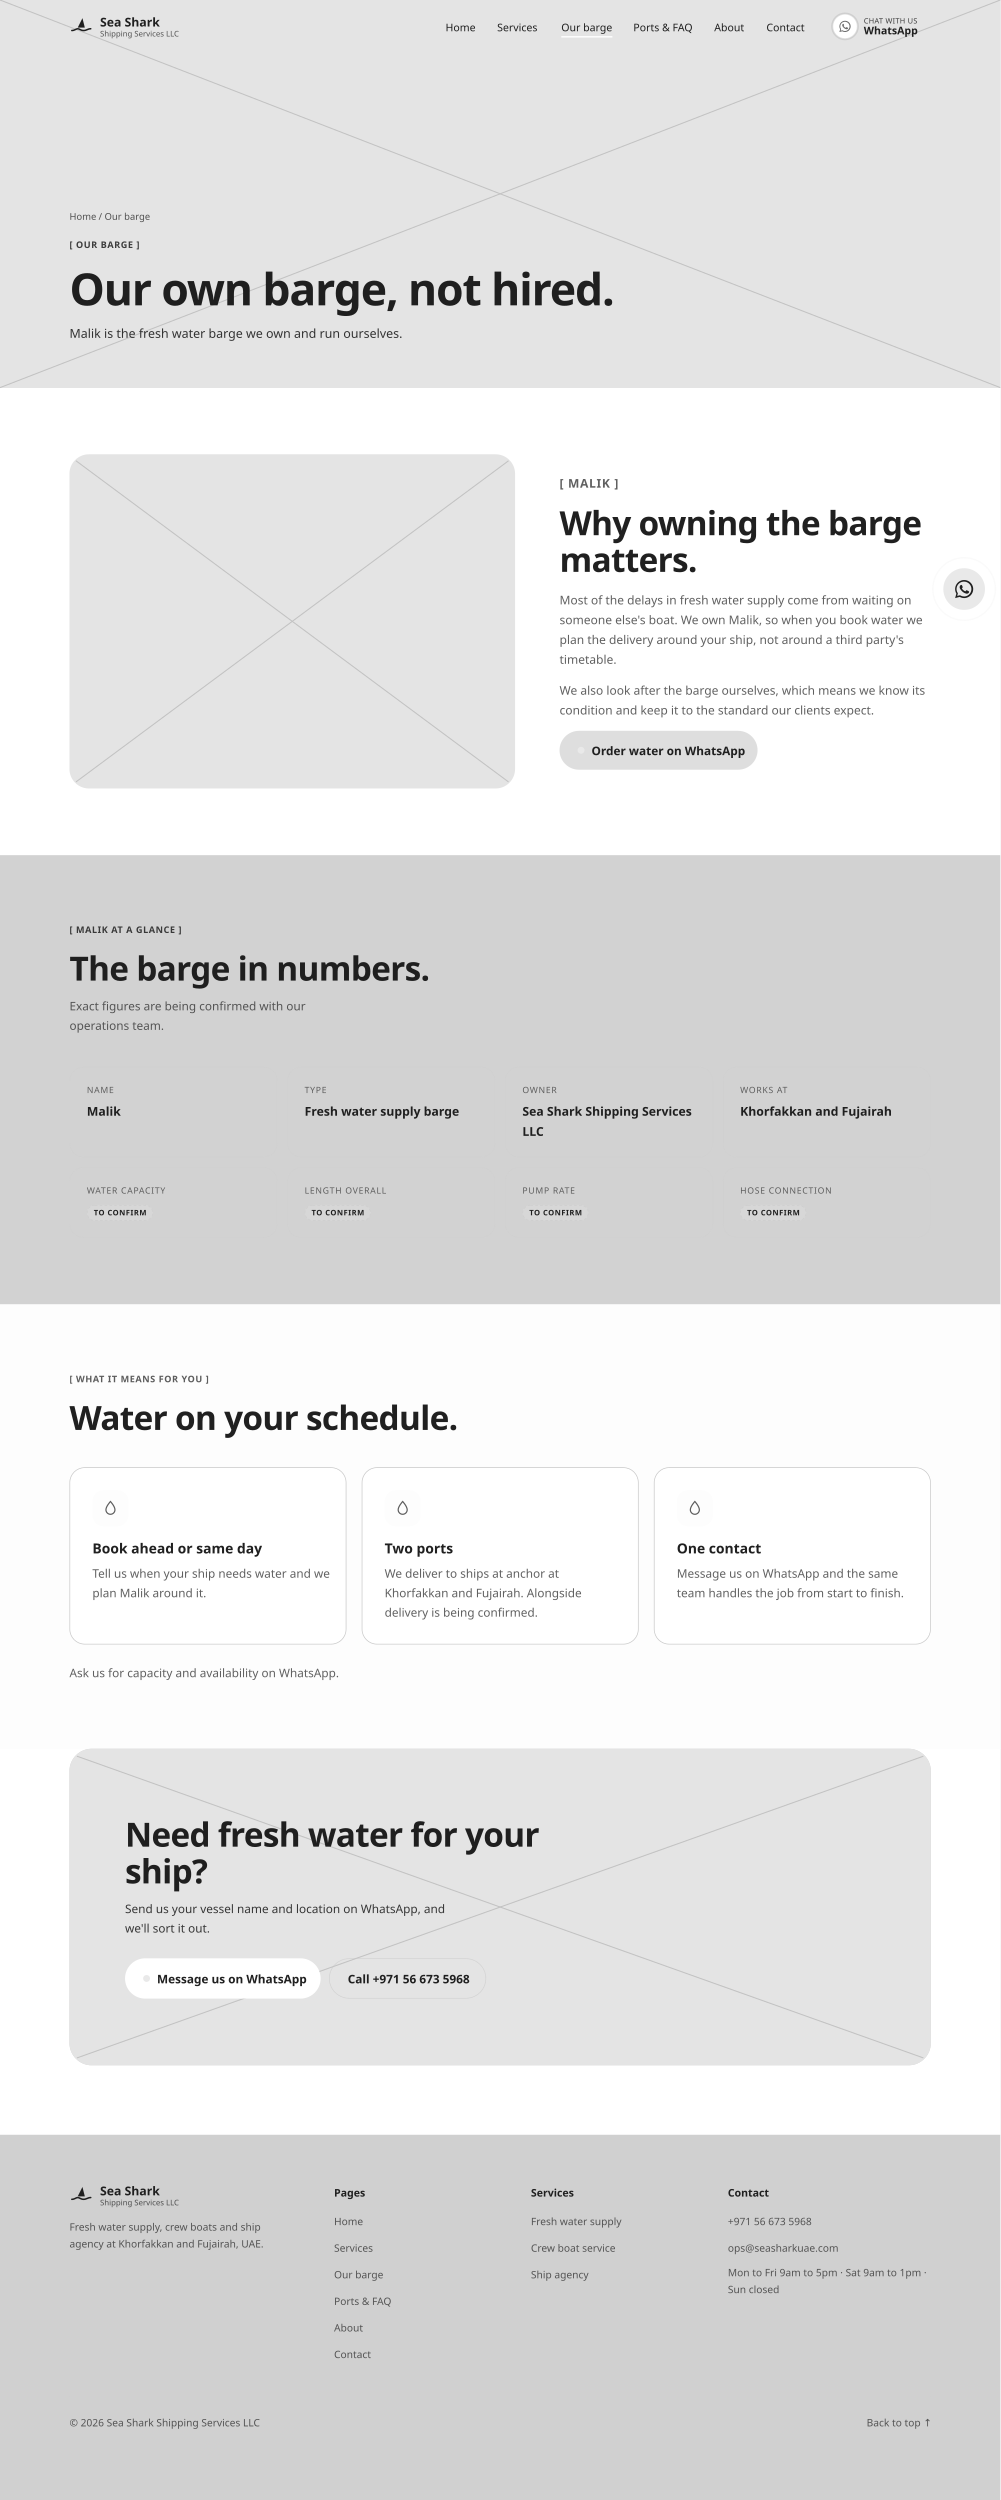
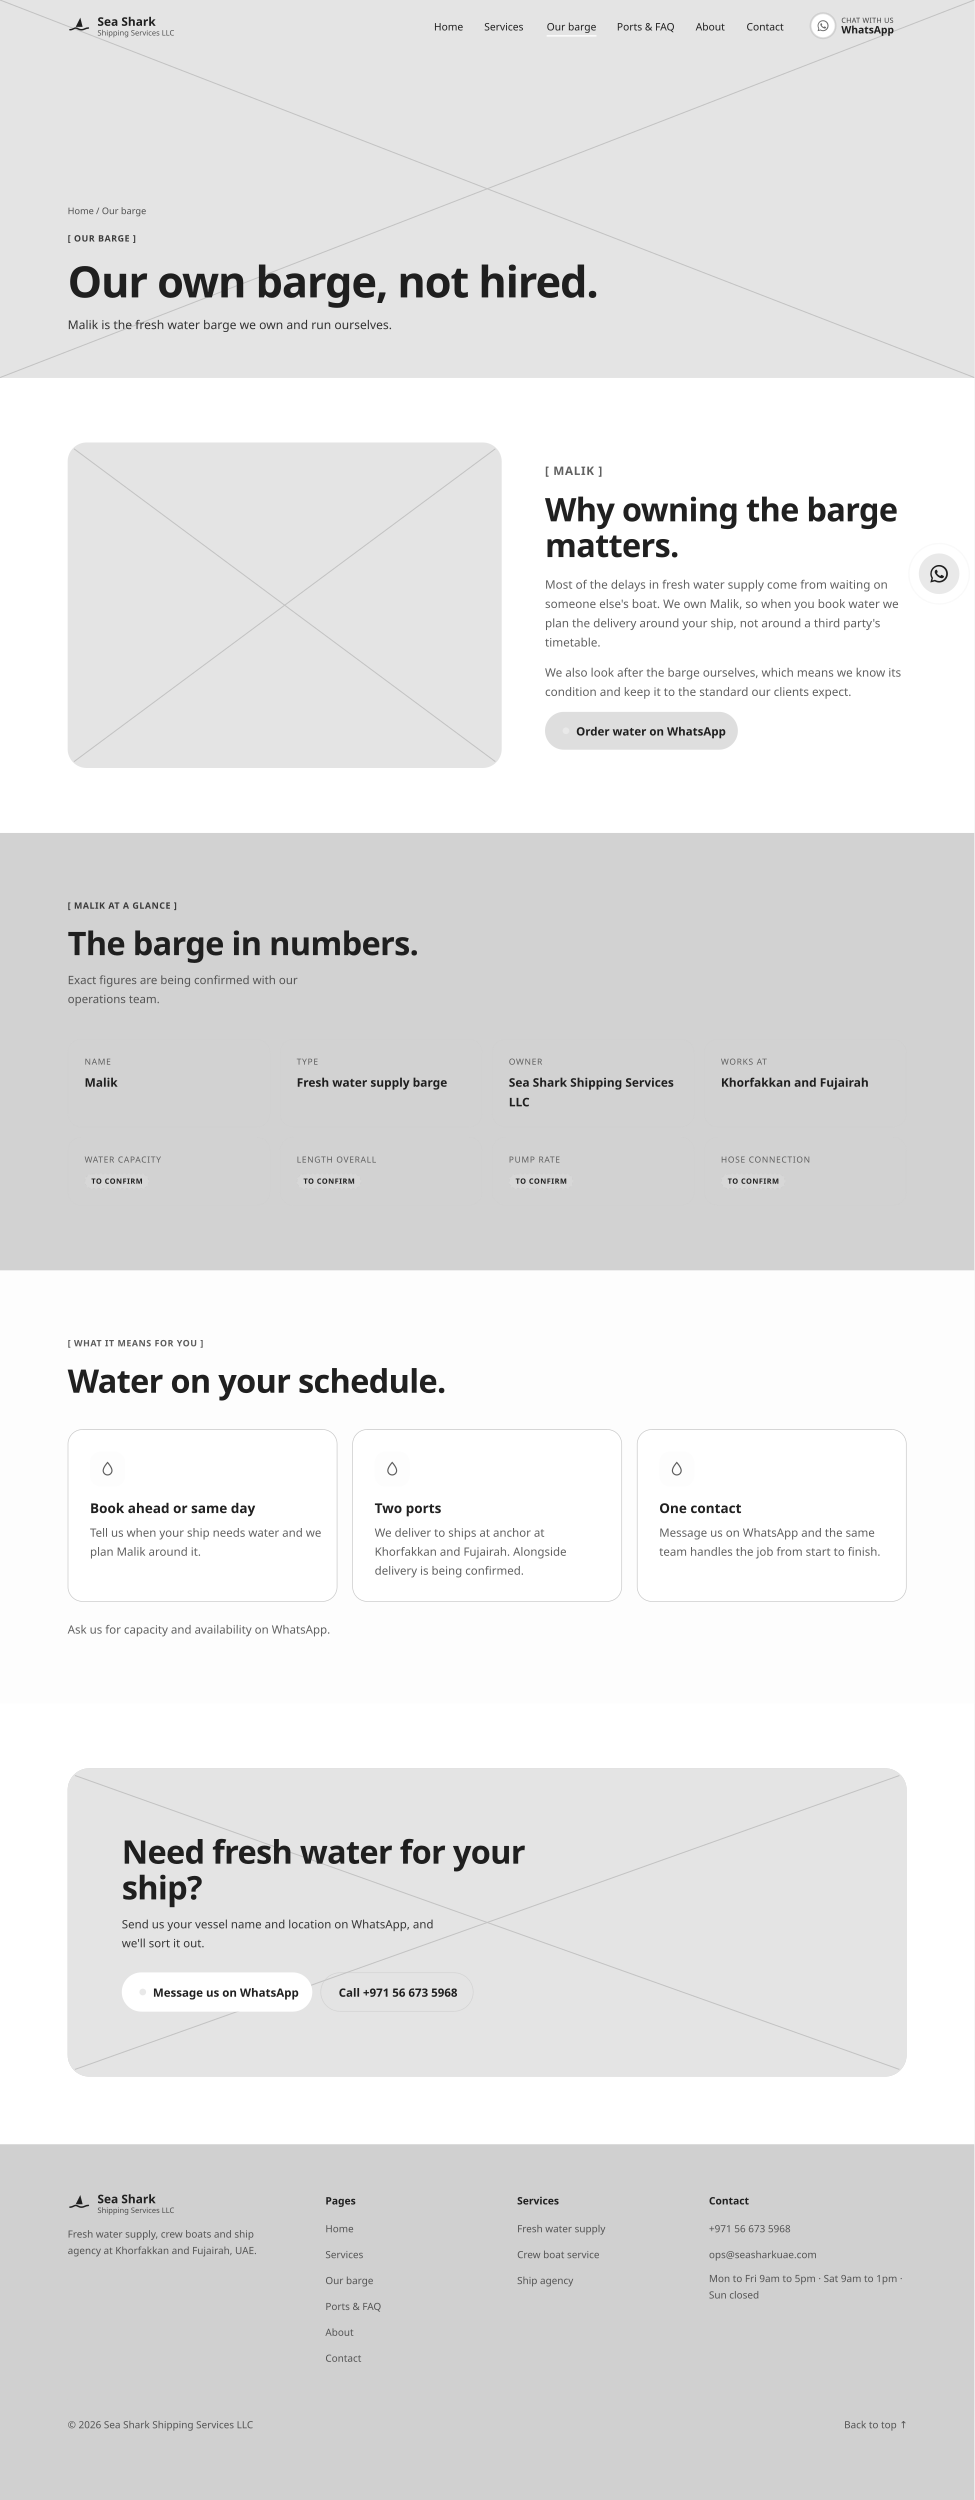
- <svg xmlns="http://www.w3.org/2000/svg" width="1440" height="3599" viewBox="0 0 1440 3599">
+ <svg xmlns="http://www.w3.org/2000/svg" width="1440" height="3695" viewBox="0 0 1440 3695">
  <defs />
-   <rect x="0" y="0" width="1440" height="3599" fill="#ffffff" />
-   <rect x="0" y="0" width="1440" height="3599.3" fill="#ffffff" />
+   <rect x="0" y="0" width="1440" height="3695" fill="#ffffff" />
+   <rect x="0" y="0" width="1440" height="3695.3" fill="#ffffff" />
  <rect x="0" y="0" width="1440" height="558" fill="#d4d4d4" />
  <rect x="0" y="0" width="1440" height="558" fill="#e4e4e4" />
  <line x1="0" y1="0" x2="1440" y2="558" stroke="#c2c2c2" stroke-width="1.5" />
  <line x1="1440" y1="0" x2="0" y2="558" stroke="#c2c2c2" stroke-width="1.5" />
  <text x="100" y="316.5" font-family="Plus Jakarta Sans" font-size="13.6" font-weight="400" fill="#1f1f1f" fill-opacity="0.75">Home</text>
  <text x="141.9" y="316.5" font-family="Plus Jakarta Sans" font-size="13.6" font-weight="400" fill="#1f1f1f" fill-opacity="0.75">/ Our barge</text>
  <text x="100" y="357" font-family="Plus Jakarta Sans" font-size="13.1" font-weight="600" letter-spacing="0.8" fill="#1f1f1f" fill-opacity="0.85">[ OUR BARGE ]</text>
  <text x="100" y="439.6" font-family="Plus Jakarta Sans" font-size="64" font-weight="600" letter-spacing="-1.6" fill="#1f1f1f">Our own barge, not hired.</text>
  <text x="100" y="486.4" font-family="Plus Jakarta Sans" font-size="17.9" font-weight="400" fill="#1f1f1f" fill-opacity="0.9">Malik is the fresh water barge we own and run ourselves.</text>
  <rect x="100" y="654" width="641.5" height="481.1" rx="28" fill="#e4e4e4" />
  <line x1="109.3" y1="663.3" x2="732.1" y2="1125.7" stroke="#c2c2c2" stroke-width="1.5" />
  <line x1="732.1" y1="663.3" x2="109.3" y2="1125.7" stroke="#c2c2c2" stroke-width="1.5" />
  <text x="805.5" y="702" font-family="Plus Jakarta Sans" font-size="17.3" font-weight="600" letter-spacing="1" fill="#606060">[ MALIK ]</text>
  <text x="805.5" y="770.5" font-family="Plus Jakarta Sans" font-size="48" font-weight="600" letter-spacing="-1" fill="#202020">Why owning the barge</text>
  <text x="805.5" y="823.3" font-family="Plus Jakarta Sans" font-size="48" font-weight="600" letter-spacing="-1" fill="#202020">matters.</text>
  <text x="805.5" y="870.1" font-family="Plus Jakarta Sans" font-size="17.3" font-weight="400" fill="#606060">Most of the delays in fresh water supply come from waiting on</text>
  <text x="805.5" y="898.6" font-family="Plus Jakarta Sans" font-size="17.3" font-weight="400" fill="#606060">someone else's boat. We own Malik, so when you book water we</text>
  <text x="805.5" y="927.1" font-family="Plus Jakarta Sans" font-size="17.3" font-weight="400" fill="#606060">plan the delivery around your ship, not around a third party's</text>
  <text x="805.5" y="955.6" font-family="Plus Jakarta Sans" font-size="17.3" font-weight="400" fill="#606060">timetable.</text>
  <text x="805.5" y="1000.1" font-family="Plus Jakarta Sans" font-size="17.3" font-weight="400" fill="#606060">We also look after the barge ourselves, which means we know its</text>
  <text x="805.5" y="1028.6" font-family="Plus Jakarta Sans" font-size="17.3" font-weight="400" fill="#606060">condition and keep it to the standard our clients expect.</text>
  <rect x="805.5" y="1052.1" width="285.1" height="56" rx="28" fill="#dedede" />
  <rect x="831.5" y="1075.1" width="10" height="10" rx="5" fill="#e9e9e9" />
  <text x="851.5" y="1087.1" font-family="Plus Jakarta Sans" font-size="17" font-weight="600" fill="#1f1f1f">Order water on WhatsApp</text>
  <rect x="0" y="1231.1" width="1440" height="646.8" fill="#d2d2d2" />
  <text x="100" y="1343.1" font-family="Plus Jakarta Sans" font-size="13.1" font-weight="600" letter-spacing="0.8" fill="#1f1f1f" fill-opacity="0.85">[ MALIK AT A GLANCE ]</text>
  <text x="100" y="1411.7" font-family="Plus Jakarta Sans" font-size="48" font-weight="600" letter-spacing="-1" fill="#1f1f1f">The barge in numbers.</text>
  <text x="100" y="1454.5" font-family="Plus Jakarta Sans" font-size="17" font-weight="400" fill="#1f1f1f" fill-opacity="0.7">Exact figures are being confirmed with our</text>
  <text x="100" y="1482.6" font-family="Plus Jakarta Sans" font-size="17" font-weight="400" fill="#1f1f1f" fill-opacity="0.7">operations team.</text>
  <rect x="100.5" y="1536.1" width="298.5" height="129.6" rx="19.5" fill="none" stroke="#c7c7c7" stroke-width="1" stroke-opacity="0.16" />
  <text x="125" y="1573.6" font-family="Plus Jakarta Sans" font-size="12.5" font-weight="400" letter-spacing="1" fill="#1f1f1f" fill-opacity="0.65">NAME</text>
  <text x="125" y="1606.2" font-family="Plus Jakarta Sans" font-size="17.6" font-weight="600" fill="#1f1f1f">Malik</text>
  <rect x="414" y="1536.1" width="298.5" height="129.6" rx="19.5" fill="none" stroke="#c7c7c7" stroke-width="1" stroke-opacity="0.16" />
  <text x="438.5" y="1573.6" font-family="Plus Jakarta Sans" font-size="12.5" font-weight="400" letter-spacing="1" fill="#1f1f1f" fill-opacity="0.65">TYPE</text>
  <text x="438.5" y="1606.2" font-family="Plus Jakarta Sans" font-size="17.6" font-weight="600" fill="#1f1f1f">Fresh water supply barge</text>
  <rect x="727.5" y="1536.1" width="298.5" height="129.6" rx="19.5" fill="none" stroke="#c7c7c7" stroke-width="1" stroke-opacity="0.16" />
  <text x="752" y="1573.6" font-family="Plus Jakarta Sans" font-size="12.5" font-weight="400" letter-spacing="1" fill="#1f1f1f" fill-opacity="0.65">OWNER</text>
  <text x="752" y="1606.2" font-family="Plus Jakarta Sans" font-size="17.6" font-weight="600" fill="#1f1f1f">Sea Shark Shipping Services</text>
  <text x="752" y="1635.2" font-family="Plus Jakarta Sans" font-size="17.6" font-weight="600" fill="#1f1f1f">LLC</text>
  <rect x="1041" y="1536.1" width="298.5" height="129.6" rx="19.5" fill="none" stroke="#c7c7c7" stroke-width="1" stroke-opacity="0.16" />
  <text x="1065.5" y="1573.6" font-family="Plus Jakarta Sans" font-size="12.5" font-weight="400" letter-spacing="1" fill="#1f1f1f" fill-opacity="0.65">WORKS AT</text>
  <text x="1065.5" y="1606.2" font-family="Plus Jakarta Sans" font-size="17.6" font-weight="600" fill="#1f1f1f">Khorfakkan and Fujairah</text>
  <rect x="100.5" y="1680.8" width="298.5" height="100.6" rx="19.5" fill="none" stroke="#c7c7c7" stroke-width="1" stroke-opacity="0.16" />
  <text x="125" y="1718.3" font-family="Plus Jakarta Sans" font-size="12.5" font-weight="400" letter-spacing="1" fill="#1f1f1f" fill-opacity="0.65">WATER CAPACITY</text>
  <rect x="125" y="1734.6" width="95.4" height="22.9" rx="11.4" fill="#f2f2f2" fill-opacity="0.16" />
  <rect x="125.5" y="1735.1" width="94.4" height="21.9" rx="10.9" fill="none" stroke="#c7c7c7" stroke-width="1" stroke-opacity="0.6" stroke-dasharray="4 3" />
  <text x="135" y="1749.6" font-family="Plus Jakarta Sans" font-size="10.9" font-weight="600" letter-spacing="0.7" fill="#1f1f1f">TO CONFIRM</text>
  <rect x="414" y="1680.8" width="298.5" height="100.6" rx="19.5" fill="none" stroke="#c7c7c7" stroke-width="1" stroke-opacity="0.16" />
  <text x="438.5" y="1718.3" font-family="Plus Jakarta Sans" font-size="12.5" font-weight="400" letter-spacing="1" fill="#1f1f1f" fill-opacity="0.65">LENGTH OVERALL</text>
  <rect x="438.5" y="1734.6" width="95.4" height="22.9" rx="11.4" fill="#f2f2f2" fill-opacity="0.16" />
  <rect x="439" y="1735.1" width="94.4" height="21.9" rx="10.9" fill="none" stroke="#c7c7c7" stroke-width="1" stroke-opacity="0.6" stroke-dasharray="4 3" />
  <text x="448.5" y="1749.6" font-family="Plus Jakarta Sans" font-size="10.9" font-weight="600" letter-spacing="0.7" fill="#1f1f1f">TO CONFIRM</text>
  <rect x="727.5" y="1680.8" width="298.5" height="100.6" rx="19.5" fill="none" stroke="#c7c7c7" stroke-width="1" stroke-opacity="0.16" />
  <text x="752" y="1718.3" font-family="Plus Jakarta Sans" font-size="12.5" font-weight="400" letter-spacing="1" fill="#1f1f1f" fill-opacity="0.65">PUMP RATE</text>
  <rect x="752" y="1734.6" width="95.4" height="22.9" rx="11.4" fill="#f2f2f2" fill-opacity="0.16" />
  <rect x="752.5" y="1735.1" width="94.4" height="21.9" rx="10.9" fill="none" stroke="#c7c7c7" stroke-width="1" stroke-opacity="0.6" stroke-dasharray="4 3" />
  <text x="762" y="1749.6" font-family="Plus Jakarta Sans" font-size="10.9" font-weight="600" letter-spacing="0.7" fill="#1f1f1f">TO CONFIRM</text>
  <rect x="1041" y="1680.8" width="298.5" height="100.6" rx="19.5" fill="none" stroke="#c7c7c7" stroke-width="1" stroke-opacity="0.16" />
  <text x="1065.5" y="1718.3" font-family="Plus Jakarta Sans" font-size="12.5" font-weight="400" letter-spacing="1" fill="#1f1f1f" fill-opacity="0.65">HOSE CONNECTION</text>
  <rect x="1065.5" y="1734.6" width="95.4" height="22.9" rx="11.4" fill="#f2f2f2" fill-opacity="0.16" />
  <rect x="1066" y="1735.1" width="94.4" height="21.9" rx="10.9" fill="none" stroke="#c7c7c7" stroke-width="1" stroke-opacity="0.6" stroke-dasharray="4 3" />
  <text x="1075.5" y="1749.6" font-family="Plus Jakarta Sans" font-size="10.9" font-weight="600" letter-spacing="0.7" fill="#1f1f1f">TO CONFIRM</text>
  <rect x="0" y="1877.9" width="1440" height="639.6" fill="#fdfdfd" />
  <text x="100" y="1989.9" font-family="Plus Jakarta Sans" font-size="13.1" font-weight="600" letter-spacing="0.8" fill="#5c5c5c">[ WHAT IT MEANS FOR YOU ]</text>
  <text x="100" y="2058.5" font-family="Plus Jakarta Sans" font-size="48" font-weight="600" letter-spacing="-1" fill="#202020">Water on your schedule.</text>
  <rect x="100" y="2112.3" width="398.7" height="255.1" rx="22" fill="#ffffff" />
  <rect x="100.5" y="2112.8" width="397.7" height="254.1" rx="21.5" fill="none" stroke="#c7c7c7" stroke-width="1" />
  <rect x="133" y="2145.3" width="52" height="52" rx="16" fill="#fdfdfd" />
  <svg x="146" y="2158.3" width="26" height="26" viewBox="0 0 24 24">
    <path d="M12 3s6 6.5 6 11a6 6 0 0 1-12 0c0-4.5 6-11 6-11z" fill="none" stroke="#5c5c5c" stroke-width="1.6" />
  </svg>
  <text x="133" y="2236.3" font-family="Plus Jakarta Sans" font-size="20" font-weight="600" fill="#202020">Book ahead or same day</text>
  <text x="133" y="2271.3" font-family="Plus Jakarta Sans" font-size="17" font-weight="400" fill="#606060">Tell us when your ship needs water and we</text>
  <text x="133" y="2299.4" font-family="Plus Jakarta Sans" font-size="17" font-weight="400" fill="#606060">plan Malik around it.</text>
  <rect x="520.7" y="2112.3" width="398.7" height="255.1" rx="22" fill="#ffffff" />
  <rect x="521.2" y="2112.8" width="397.7" height="254.1" rx="21.5" fill="none" stroke="#c7c7c7" stroke-width="1" />
  <rect x="553.7" y="2145.3" width="52" height="52" rx="16" fill="#fdfdfd" />
  <svg x="566.7" y="2158.3" width="26" height="26" viewBox="0 0 24 24">
    <path d="M12 3s6 6.5 6 11a6 6 0 0 1-12 0c0-4.5 6-11 6-11z" fill="none" stroke="#5c5c5c" stroke-width="1.6" />
  </svg>
  <text x="553.7" y="2236.3" font-family="Plus Jakarta Sans" font-size="20" font-weight="600" fill="#202020">Two ports</text>
  <text x="553.7" y="2271.3" font-family="Plus Jakarta Sans" font-size="17" font-weight="400" fill="#606060">We deliver to ships at anchor at</text>
  <text x="553.7" y="2299.4" font-family="Plus Jakarta Sans" font-size="17" font-weight="400" fill="#606060">Khorfakkan and Fujairah. Alongside</text>
  <text x="553.7" y="2327.4" font-family="Plus Jakarta Sans" font-size="17" font-weight="400" fill="#606060">delivery is being confirmed.</text>
  <rect x="941.3" y="2112.3" width="398.7" height="255.1" rx="22" fill="#ffffff" />
  <rect x="941.8" y="2112.8" width="397.7" height="254.1" rx="21.5" fill="none" stroke="#c7c7c7" stroke-width="1" />
  <rect x="974.3" y="2145.3" width="52" height="52" rx="16" fill="#fdfdfd" />
  <svg x="987.3" y="2158.3" width="26" height="26" viewBox="0 0 24 24">
    <path d="M12 3s6 6.5 6 11a6 6 0 0 1-12 0c0-4.5 6-11 6-11z" fill="none" stroke="#5c5c5c" stroke-width="1.6" />
  </svg>
  <text x="974.3" y="2236.3" font-family="Plus Jakarta Sans" font-size="20" font-weight="600" fill="#202020">One contact</text>
  <text x="974.3" y="2271.3" font-family="Plus Jakarta Sans" font-size="17" font-weight="400" fill="#606060">Message us on WhatsApp and the same</text>
  <text x="974.3" y="2299.4" font-family="Plus Jakarta Sans" font-size="17" font-weight="400" fill="#606060">team handles the job from start to finish.</text>
  <text x="100" y="2414.5" font-family="Plus Jakarta Sans" font-size="17" font-weight="400" fill="#606060">Ask us for capacity and availability on WhatsApp.</text>
-   <rect x="100" y="2517.5" width="1240" height="455.7" rx="32" fill="#d4d4d4" />
-   <rect x="100" y="2517.5" width="1240" height="455.7" rx="32" fill="#e4e4e4" />
-   <line x1="110.7" y1="2528.2" x2="1329.3" y2="2962.6" stroke="#c2c2c2" stroke-width="1.5" />
-   <line x1="1329.3" y1="2528.2" x2="110.7" y2="2962.6" stroke="#c2c2c2" stroke-width="1.5" />
-   <text x="180" y="2658.5" font-family="Plus Jakarta Sans" font-size="48" font-weight="600" letter-spacing="-1" fill="#1f1f1f">Need fresh water for your</text>
-   <text x="180" y="2711.3" font-family="Plus Jakarta Sans" font-size="48" font-weight="600" letter-spacing="-1" fill="#1f1f1f">ship?</text>
-   <text x="180" y="2754.1" font-family="Plus Jakarta Sans" font-size="17" font-weight="400" fill="#1f1f1f" fill-opacity="0.88">Send us your vessel name and location on WhatsApp, and</text>
-   <text x="180" y="2782.1" font-family="Plus Jakarta Sans" font-size="17" font-weight="400" fill="#1f1f1f" fill-opacity="0.88">we'll sort it out.</text>
-   <rect x="180" y="2819.2" width="281.6" height="58" rx="29" fill="#ffffff" />
-   <rect x="206" y="2843.2" width="10" height="10" rx="5" fill="#e9e9e9" />
-   <text x="226" y="2855.2" font-family="Plus Jakarta Sans" font-size="17" font-weight="600" fill="#202020">Message us on WhatsApp</text>
-   <rect x="474.1" y="2819.7" width="225.3" height="57" rx="28.5" fill="none" stroke="#c7c7c7" stroke-width="1" stroke-opacity="0.6" />
-   <text x="500.6" y="2855.2" font-family="Plus Jakarta Sans" font-size="17" font-weight="600" fill="#1f1f1f">Call +971 56 673 5968</text>
-   <rect x="0" y="3073.2" width="1440" height="526" fill="#d0d0d0" />
-   <rect x="100" y="3450" width="1240" height="1" fill="#c7c7c7" fill-opacity="0.12" />
-   <svg x="100" y="3143.2" width="34" height="34" viewBox="0 0 40 40">
+   <rect x="100" y="2613.5" width="1240" height="455.7" rx="32" fill="#d4d4d4" />
+   <rect x="100" y="2613.5" width="1240" height="455.7" rx="32" fill="#e4e4e4" />
+   <line x1="110.7" y1="2624.2" x2="1329.3" y2="3058.6" stroke="#c2c2c2" stroke-width="1.5" />
+   <line x1="1329.3" y1="2624.2" x2="110.7" y2="3058.6" stroke="#c2c2c2" stroke-width="1.5" />
+   <text x="180" y="2754.5" font-family="Plus Jakarta Sans" font-size="48" font-weight="600" letter-spacing="-1" fill="#1f1f1f">Need fresh water for your</text>
+   <text x="180" y="2807.3" font-family="Plus Jakarta Sans" font-size="48" font-weight="600" letter-spacing="-1" fill="#1f1f1f">ship?</text>
+   <text x="180" y="2850.1" font-family="Plus Jakarta Sans" font-size="17" font-weight="400" fill="#1f1f1f" fill-opacity="0.88">Send us your vessel name and location on WhatsApp, and</text>
+   <text x="180" y="2878.1" font-family="Plus Jakarta Sans" font-size="17" font-weight="400" fill="#1f1f1f" fill-opacity="0.88">we'll sort it out.</text>
+   <rect x="180" y="2915.2" width="281.6" height="58" rx="29" fill="#ffffff" />
+   <rect x="206" y="2939.2" width="10" height="10" rx="5" fill="#e9e9e9" />
+   <text x="226" y="2951.2" font-family="Plus Jakarta Sans" font-size="17" font-weight="600" fill="#202020">Message us on WhatsApp</text>
+   <rect x="474.1" y="2915.7" width="225.3" height="57" rx="28.5" fill="none" stroke="#c7c7c7" stroke-width="1" stroke-opacity="0.6" />
+   <text x="500.6" y="2951.2" font-family="Plus Jakarta Sans" font-size="17" font-weight="600" fill="#1f1f1f">Call +971 56 673 5968</text>
+   <rect x="0" y="3169.2" width="1440" height="526" fill="#d0d0d0" />
+   <rect x="100" y="3546" width="1240" height="1" fill="#c7c7c7" fill-opacity="0.12" />
+   <svg x="100" y="3239.2" width="34" height="34" viewBox="0 0 40 40">
    <path d="M4 27c5 0 7-3 10-3s5 3 10 3 7-3 12-3" fill="none" stroke="#1f1f1f" stroke-width="2.6" stroke-linecap="round" />
    <path d="M14 22 22 6l4 16z" fill="#1f1f1f" />
  </svg>
-   <text x="144" y="3160.4" font-family="Plus Jakarta Sans" font-size="17.6" font-weight="700" fill="#1f1f1f">Sea Shark</text>
-   <text x="144" y="3174.8" font-family="Plus Jakarta Sans" font-size="11.2" font-weight="500" fill="#1f1f1f" fill-opacity="0.75">Shipping Services LLC</text>
-   <text x="100" y="3211.2" font-family="Plus Jakarta Sans" font-size="14.7" font-weight="400" fill="#1f1f1f" fill-opacity="0.7">Fresh water supply, crew boats and ship</text>
-   <text x="100" y="3235.5" font-family="Plus Jakarta Sans" font-size="14.7" font-weight="400" fill="#1f1f1f" fill-opacity="0.7">agency at Khorfakkan and Fujairah, UAE.</text>
-   <text x="480.9" y="3162.2" font-family="Plus Jakarta Sans" font-size="15.2" font-weight="700" fill="#1f1f1f">Pages</text>
-   <text x="480.9" y="3203.3" font-family="Plus Jakarta Sans" font-size="14.7" font-weight="400" fill="#1f1f1f" fill-opacity="0.7">Home</text>
-   <text x="480.9" y="3241.6" font-family="Plus Jakarta Sans" font-size="14.7" font-weight="400" fill="#1f1f1f" fill-opacity="0.7">Services</text>
-   <text x="480.9" y="3279.9" font-family="Plus Jakarta Sans" font-size="14.7" font-weight="400" fill="#1f1f1f" fill-opacity="0.7">Our barge</text>
-   <text x="480.9" y="3318.2" font-family="Plus Jakarta Sans" font-size="14.7" font-weight="400" fill="#1f1f1f" fill-opacity="0.7">Ports &amp; FAQ</text>
-   <text x="480.9" y="3356.4" font-family="Plus Jakarta Sans" font-size="14.7" font-weight="400" fill="#1f1f1f" fill-opacity="0.7">About</text>
-   <text x="480.9" y="3394.7" font-family="Plus Jakarta Sans" font-size="14.7" font-weight="400" fill="#1f1f1f" fill-opacity="0.7">Contact</text>
-   <text x="764.3" y="3162.2" font-family="Plus Jakarta Sans" font-size="15.2" font-weight="700" fill="#1f1f1f">Services</text>
-   <text x="764.3" y="3203.3" font-family="Plus Jakarta Sans" font-size="14.7" font-weight="400" fill="#1f1f1f" fill-opacity="0.7">Fresh water supply</text>
-   <text x="764.3" y="3241.6" font-family="Plus Jakarta Sans" font-size="14.7" font-weight="400" fill="#1f1f1f" fill-opacity="0.7">Crew boat service</text>
-   <text x="764.3" y="3279.9" font-family="Plus Jakarta Sans" font-size="14.7" font-weight="400" fill="#1f1f1f" fill-opacity="0.7">Ship agency</text>
-   <text x="1047.8" y="3162.2" font-family="Plus Jakarta Sans" font-size="15.2" font-weight="700" fill="#1f1f1f">Contact</text>
-   <text x="1047.8" y="3203.3" font-family="Plus Jakarta Sans" font-size="14.7" font-weight="400" fill="#1f1f1f" fill-opacity="0.7">+971 56 673 5968</text>
-   <text x="1047.8" y="3241.6" font-family="Plus Jakarta Sans" font-size="14.7" font-weight="400" fill="#1f1f1f" fill-opacity="0.7">ops@seasharkuae.com</text>
-   <text x="1047.8" y="3276.9" font-family="Plus Jakarta Sans" font-size="14.7" font-weight="400" fill="#1f1f1f" fill-opacity="0.7">Mon to Fri 9am to 5pm · Sat 9am to 1pm ·</text>
-   <text x="1047.8" y="3301.2" font-family="Plus Jakarta Sans" font-size="14.7" font-weight="400" fill="#1f1f1f" fill-opacity="0.7">Sun closed</text>
-   <text x="100" y="3493" font-family="Plus Jakarta Sans" font-size="14.7" font-weight="400" fill="#1f1f1f" fill-opacity="0.7">© 2026 Sea Shark Shipping Services LLC</text>
-   <text x="1247.6" y="3493" font-family="Plus Jakarta Sans" font-size="14.7" font-weight="400" fill="#1f1f1f" fill-opacity="0.7">Back to top ↑</text>
+   <text x="144" y="3256.4" font-family="Plus Jakarta Sans" font-size="17.6" font-weight="700" fill="#1f1f1f">Sea Shark</text>
+   <text x="144" y="3270.8" font-family="Plus Jakarta Sans" font-size="11.2" font-weight="500" fill="#1f1f1f" fill-opacity="0.75">Shipping Services LLC</text>
+   <text x="100" y="3307.2" font-family="Plus Jakarta Sans" font-size="14.7" font-weight="400" fill="#1f1f1f" fill-opacity="0.7">Fresh water supply, crew boats and ship</text>
+   <text x="100" y="3331.5" font-family="Plus Jakarta Sans" font-size="14.7" font-weight="400" fill="#1f1f1f" fill-opacity="0.7">agency at Khorfakkan and Fujairah, UAE.</text>
+   <text x="480.9" y="3258.2" font-family="Plus Jakarta Sans" font-size="15.2" font-weight="700" fill="#1f1f1f">Pages</text>
+   <text x="480.9" y="3299.3" font-family="Plus Jakarta Sans" font-size="14.7" font-weight="400" fill="#1f1f1f" fill-opacity="0.7">Home</text>
+   <text x="480.9" y="3337.6" font-family="Plus Jakarta Sans" font-size="14.7" font-weight="400" fill="#1f1f1f" fill-opacity="0.7">Services</text>
+   <text x="480.9" y="3375.9" font-family="Plus Jakarta Sans" font-size="14.7" font-weight="400" fill="#1f1f1f" fill-opacity="0.7">Our barge</text>
+   <text x="480.9" y="3414.2" font-family="Plus Jakarta Sans" font-size="14.7" font-weight="400" fill="#1f1f1f" fill-opacity="0.7">Ports &amp; FAQ</text>
+   <text x="480.9" y="3452.4" font-family="Plus Jakarta Sans" font-size="14.7" font-weight="400" fill="#1f1f1f" fill-opacity="0.7">About</text>
+   <text x="480.9" y="3490.7" font-family="Plus Jakarta Sans" font-size="14.7" font-weight="400" fill="#1f1f1f" fill-opacity="0.7">Contact</text>
+   <text x="764.3" y="3258.2" font-family="Plus Jakarta Sans" font-size="15.2" font-weight="700" fill="#1f1f1f">Services</text>
+   <text x="764.3" y="3299.3" font-family="Plus Jakarta Sans" font-size="14.7" font-weight="400" fill="#1f1f1f" fill-opacity="0.7">Fresh water supply</text>
+   <text x="764.3" y="3337.6" font-family="Plus Jakarta Sans" font-size="14.7" font-weight="400" fill="#1f1f1f" fill-opacity="0.7">Crew boat service</text>
+   <text x="764.3" y="3375.9" font-family="Plus Jakarta Sans" font-size="14.7" font-weight="400" fill="#1f1f1f" fill-opacity="0.7">Ship agency</text>
+   <text x="1047.8" y="3258.2" font-family="Plus Jakarta Sans" font-size="15.2" font-weight="700" fill="#1f1f1f">Contact</text>
+   <text x="1047.8" y="3299.3" font-family="Plus Jakarta Sans" font-size="14.7" font-weight="400" fill="#1f1f1f" fill-opacity="0.7">+971 56 673 5968</text>
+   <text x="1047.8" y="3337.6" font-family="Plus Jakarta Sans" font-size="14.7" font-weight="400" fill="#1f1f1f" fill-opacity="0.7">ops@seasharkuae.com</text>
+   <text x="1047.8" y="3372.9" font-family="Plus Jakarta Sans" font-size="14.7" font-weight="400" fill="#1f1f1f" fill-opacity="0.7">Mon to Fri 9am to 5pm · Sat 9am to 1pm ·</text>
+   <text x="1047.8" y="3397.2" font-family="Plus Jakarta Sans" font-size="14.7" font-weight="400" fill="#1f1f1f" fill-opacity="0.7">Sun closed</text>
+   <text x="100" y="3589" font-family="Plus Jakarta Sans" font-size="14.7" font-weight="400" fill="#1f1f1f" fill-opacity="0.7">© 2026 Sea Shark Shipping Services LLC</text>
+   <text x="1247.6" y="3589" font-family="Plus Jakarta Sans" font-size="14.7" font-weight="400" fill="#1f1f1f" fill-opacity="0.7">Back to top ↑</text>
  <svg x="100" y="21" width="34" height="34" viewBox="0 0 40 40">
    <path d="M4 27c5 0 7-3 10-3s5 3 10 3 7-3 12-3" fill="none" stroke="#1f1f1f" stroke-width="2.6" stroke-linecap="round" />
    <path d="M14 22 22 6l4 16z" fill="#1f1f1f" />
  </svg>
  <text x="144" y="38.2" font-family="Plus Jakarta Sans" font-size="17.6" font-weight="700" fill="#1f1f1f">Sea Shark</text>
  <text x="144" y="52.5" font-family="Plus Jakarta Sans" font-size="11.2" font-weight="500" fill="#1f1f1f" fill-opacity="0.75">Shipping Services LLC</text>
  <text x="641.4" y="45" font-family="Plus Jakarta Sans" font-size="15.2" font-weight="500" fill="#1f1f1f">Home</text>
  <text x="715.7" y="45" font-family="Plus Jakarta Sans" font-size="15.2" font-weight="500" fill="#1f1f1f">Services</text>
  <rect x="808" y="52" width="73.6" height="2" fill="#ffffff" />
  <text x="808" y="45" font-family="Plus Jakarta Sans" font-size="15.2" font-weight="500" fill="#1f1f1f">Our barge</text>
  <text x="911.7" y="45" font-family="Plus Jakarta Sans" font-size="15.2" font-weight="500" fill="#1f1f1f">Ports &amp; FAQ</text>
  <text x="1028.2" y="45" font-family="Plus Jakarta Sans" font-size="15.2" font-weight="500" fill="#1f1f1f">About</text>
  <text x="1103.3" y="45" font-family="Plus Jakarta Sans" font-size="15.2" font-weight="500" fill="#1f1f1f">Contact</text>
  <rect x="1199.5" y="21" width="34" height="34" rx="17" fill="#ffffff" />
  <rect x="1197.5" y="19" width="38" height="38" rx="19" fill="none" stroke="#c7c7c7" stroke-width="2" stroke-opacity="0.7" />
  <svg x="1206.5" y="28" width="20" height="20" viewBox="0 0 32 32">
    <path fill="#6b6b6b" d="M16 3a13 13 0 0 0-11.2 19.6L3 29l6.6-1.7A13 13 0 1 0 16 3zm0 23.7c-2 0-4-.6-5.7-1.6l-.4-.2-3.9 1 1-3.8-.3-.4A10.7 10.7 0 1 1 16 26.7zm5.9-8c-.3-.2-1.9-1-2.2-1s-.5-.2-.7.2-.8 1-1 1.2-.4.2-.7 0a8.8 8.8 0 0 1-4.4-3.8c-.3-.6.3-.5 1-1.7.1-.2 0-.4 0-.6l-1-2.4c-.3-.6-.5-.5-.7-.5h-.6c-.2 0-.6.1-.9.4s-1.2 1.1-1.2 2.8 1.2 3.3 1.4 3.5 2.4 3.6 5.8 5c2.1.9 3 1 4 .8.7-.1 1.9-.8 2.2-1.5s.3-1.3.2-1.5-.3-.2-.6-.4z" />
  </svg>
  <text x="1243.5" y="49.4" font-family="Plus Jakarta Sans" font-size="15.2" font-weight="700" fill="#1f1f1f">WhatsApp</text>
  <text x="1243.5" y="33.8" font-family="Plus Jakarta Sans" font-size="10.6" font-weight="500" letter-spacing="0.4" fill="#1f1f1f" fill-opacity="0.85">CHAT WITH US</text>
  <rect x="1358" y="818" width="60" height="60" rx="30" fill="#e9e9e9" />
-   <rect x="1342.9" y="802.9" width="90.1" height="90.1" rx="45.1" fill="none" stroke="#c7c7c7" stroke-width="2" stroke-opacity="0.086" />
+   <rect x="1343.3" y="803.3" width="89.4" height="89.4" rx="44.7" fill="none" stroke="#c7c7c7" stroke-width="2" stroke-opacity="0.103" />
  <svg x="1372" y="832" width="32" height="32" viewBox="0 0 32 32">
    <path fill="#1f1f1f" d="M16 3a13 13 0 0 0-11.2 19.6L3 29l6.6-1.7A13 13 0 1 0 16 3zm0 23.7c-2 0-4-.6-5.7-1.6l-.4-.2-3.9 1 1-3.8-.3-.4A10.7 10.7 0 1 1 16 26.7zm5.9-8c-.3-.2-1.9-1-2.2-1s-.5-.2-.7.2-.8 1-1 1.2-.4.2-.7 0a8.8 8.8 0 0 1-4.4-3.8c-.3-.6.3-.5 1-1.7.1-.2 0-.4 0-.6l-1-2.4c-.3-.6-.5-.5-.7-.5h-.6c-.2 0-.6.1-.9.4s-1.2 1.1-1.2 2.8 1.2 3.3 1.4 3.5 2.4 3.6 5.8 5c2.1.9 3 1 4 .8.7-.1 1.9-.8 2.2-1.5s.3-1.3.2-1.5-.3-.2-.6-.4z" />
  </svg>
</svg>
